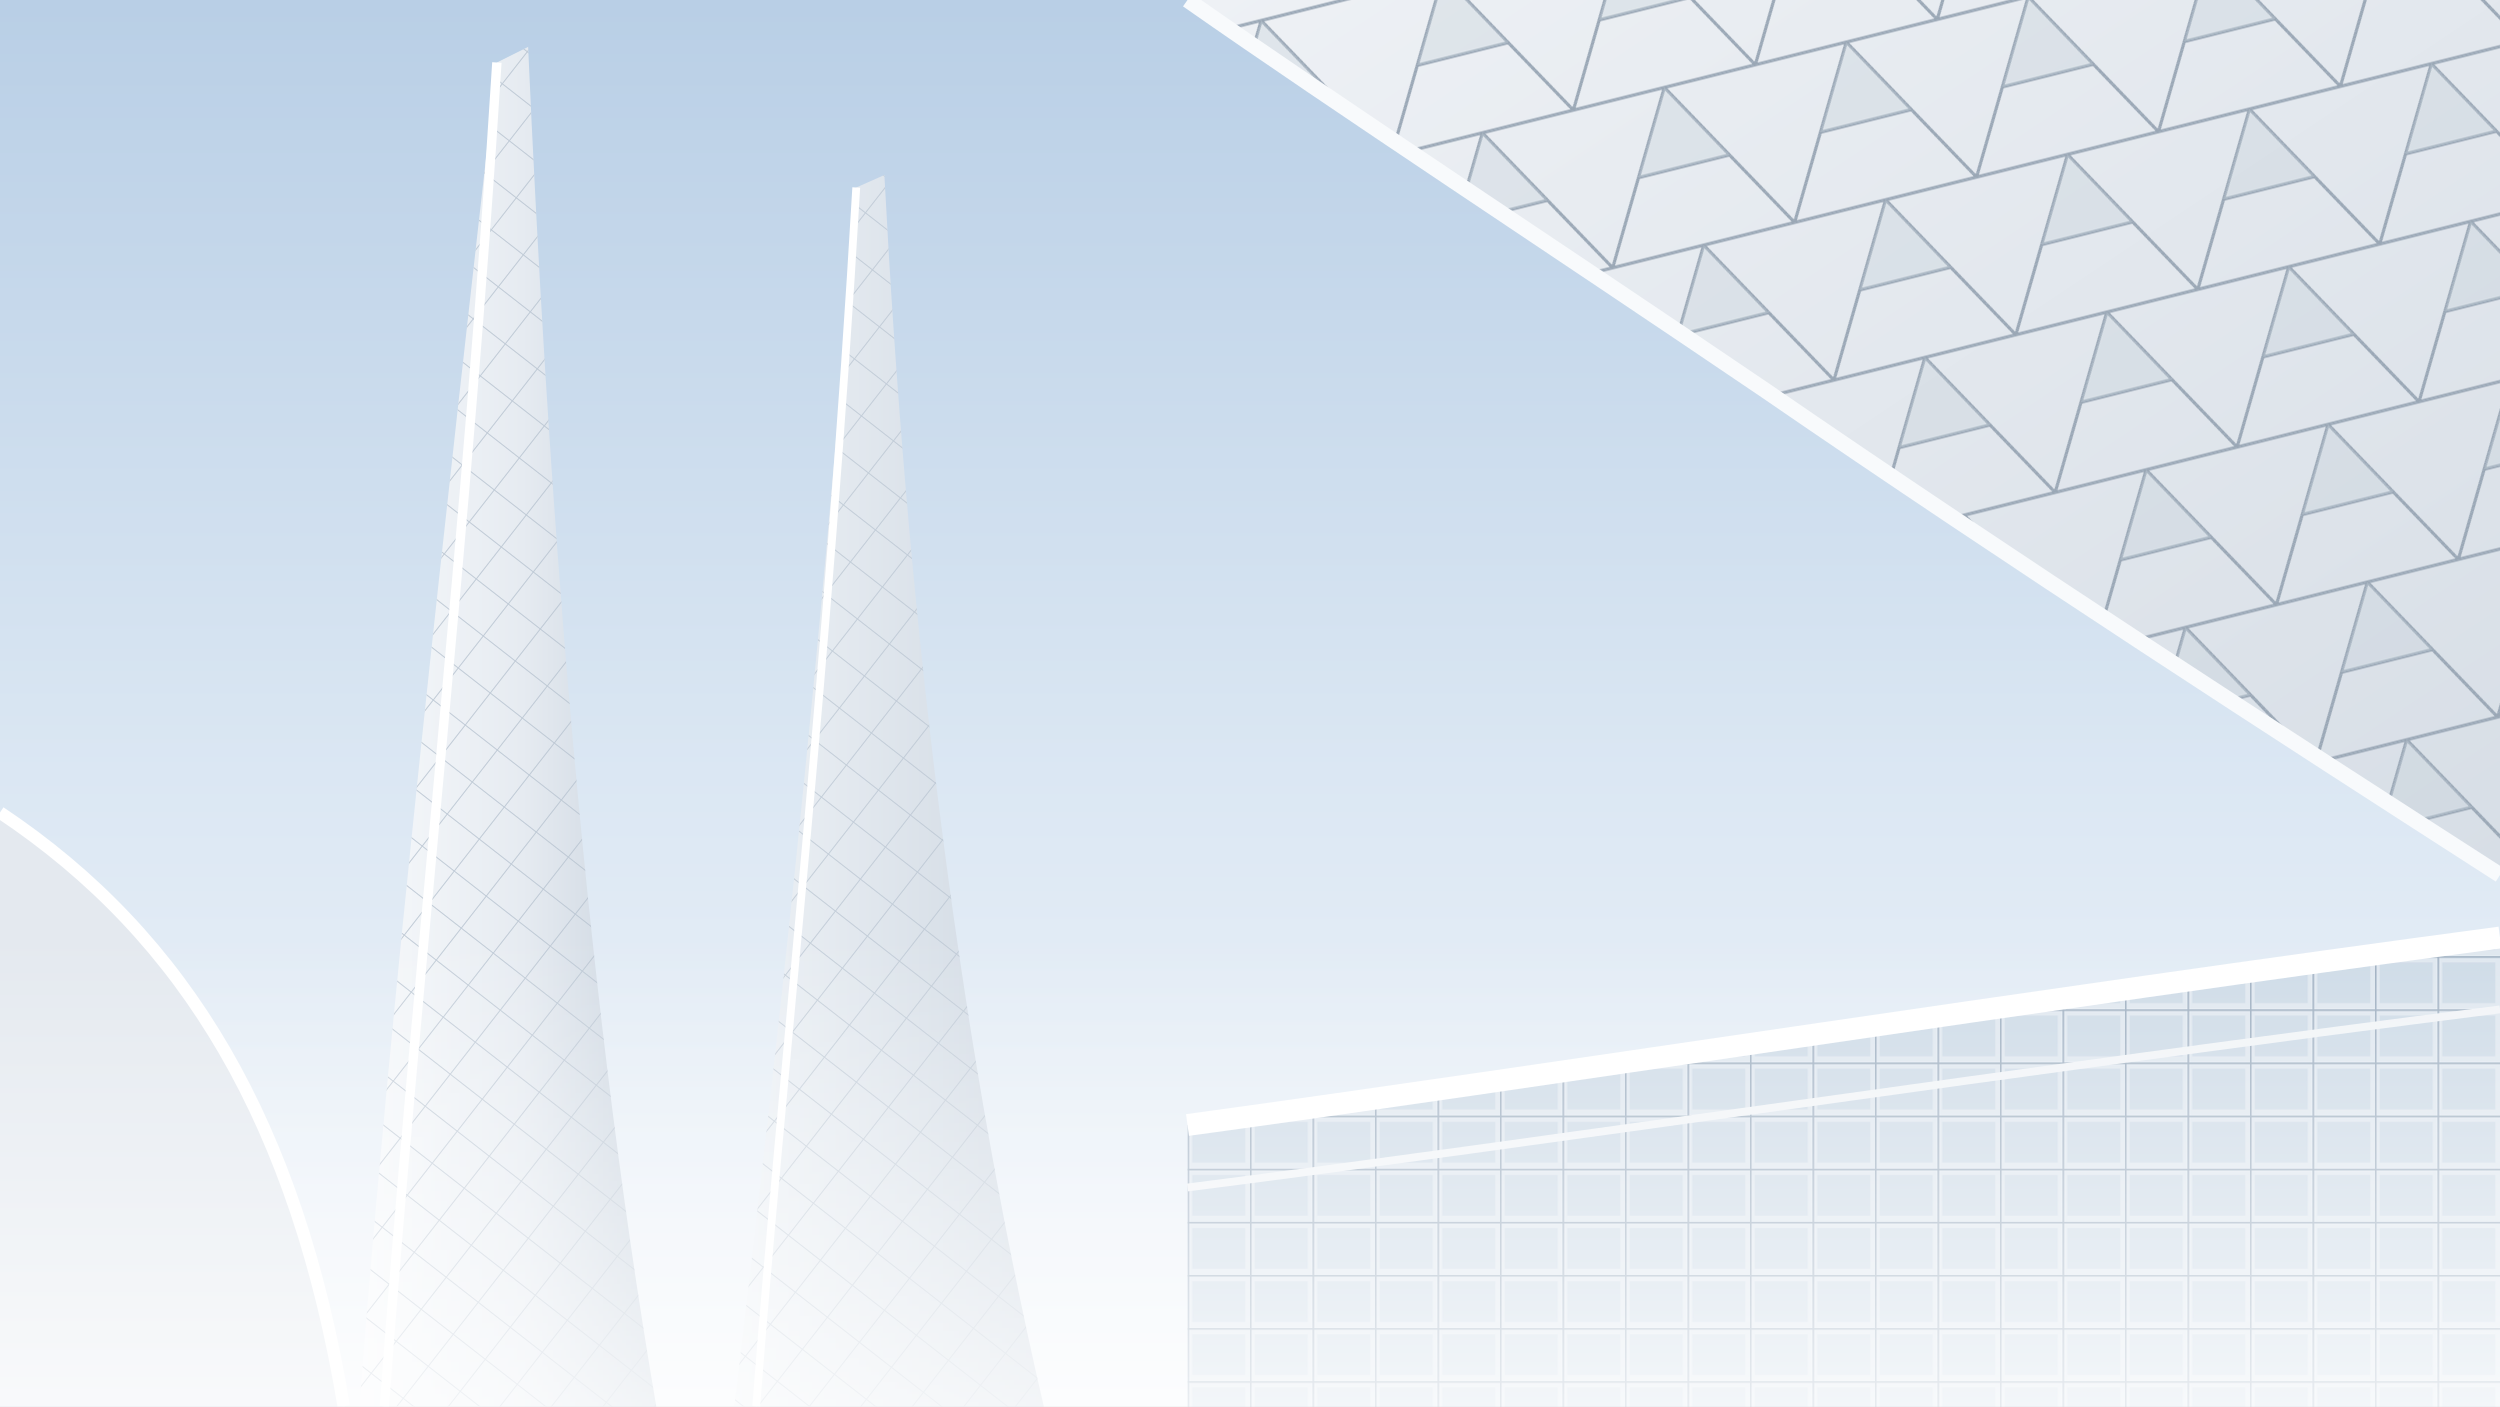
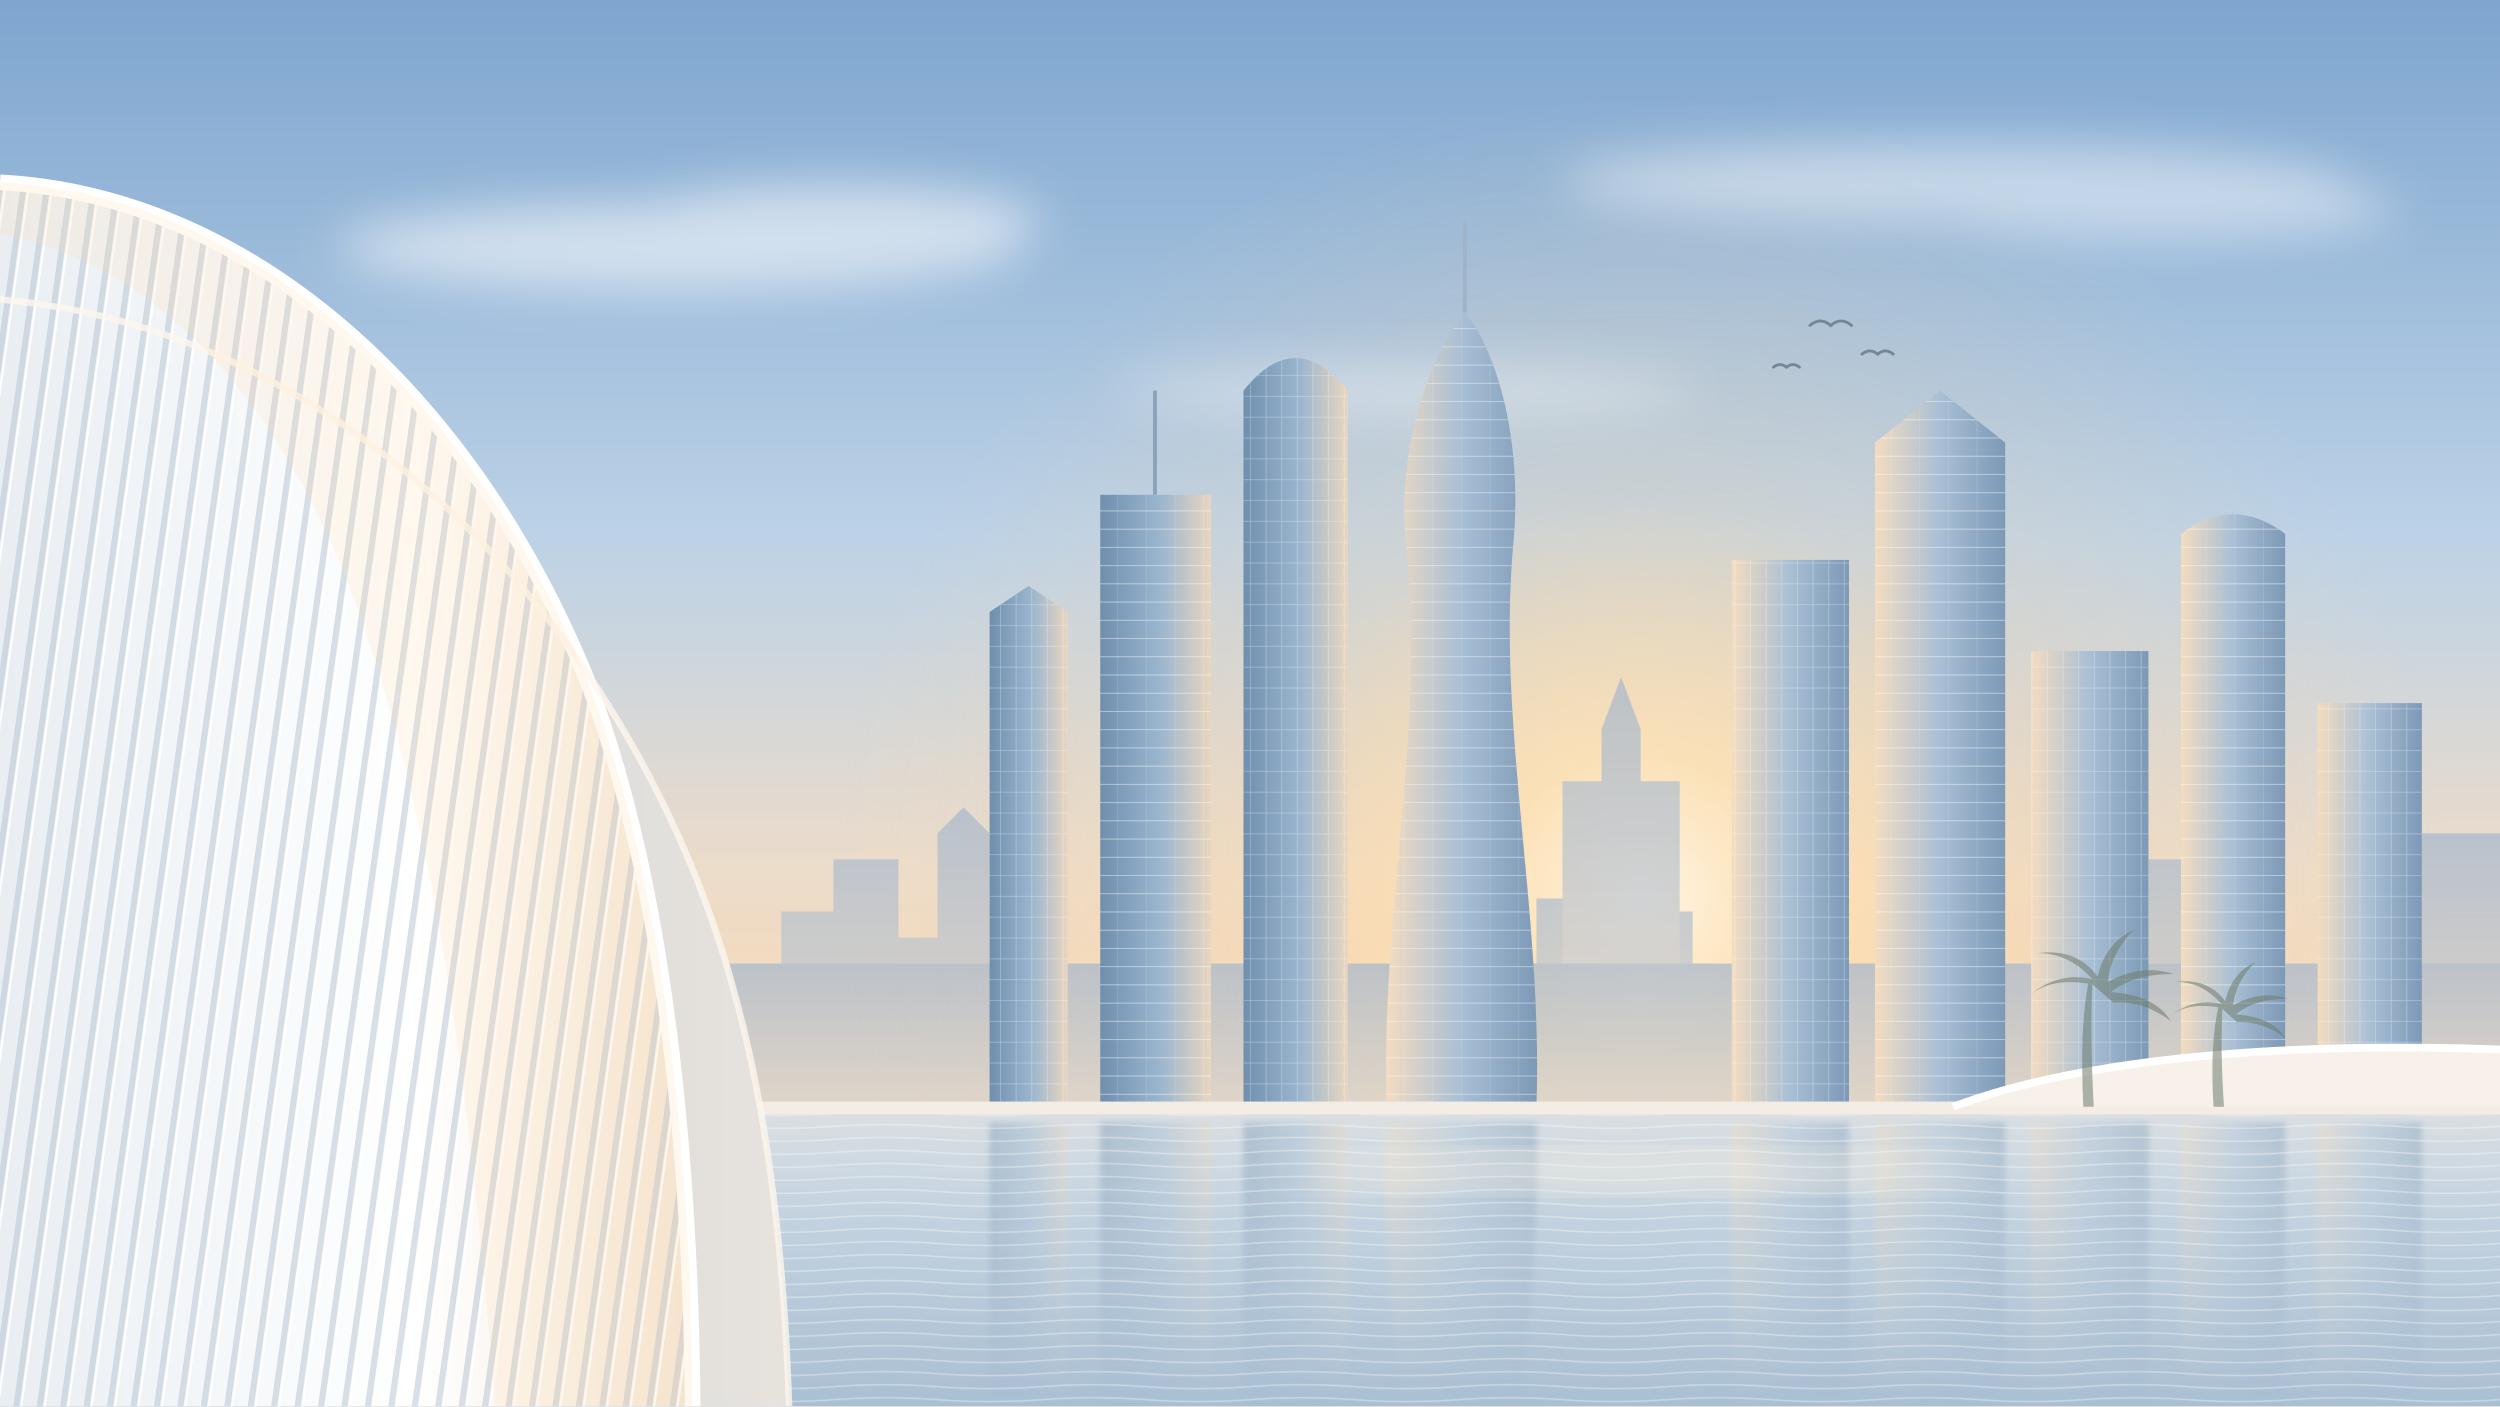
- <svg xmlns="http://www.w3.org/2000/svg" viewBox="0 0 1600 900" preserveAspectRatio="xMidYMid slice">
+ <svg xmlns="http://www.w3.org/2000/svg" viewBox="0 0 1920 1080" preserveAspectRatio="xMidYMid slice">
  <defs>
    <linearGradient id="sky" x1="0" y1="0" x2="0" y2="1">
-       <stop offset="0" stop-color="#b9cfe6" />
-       <stop offset=".55" stop-color="#dbe7f3" />
-       <stop offset="1" stop-color="#f3f6fa" />
+       <stop offset="0" stop-color="#7fa6cf" />
+       <stop offset=".38" stop-color="#bcd2e7" />
+       <stop offset=".62" stop-color="#ecdcca" />
+       <stop offset=".76" stop-color="#f7d9b6" />
+       <stop offset="1" stop-color="#f6e7d6" />
    </linearGradient>
-     <linearGradient id="towerA" x1="0" y1="0" x2="1" y2="0">
-       <stop offset="0" stop-color="#f7f9fb" />
-       <stop offset=".55" stop-color="#e6ebf1" />
-       <stop offset="1" stop-color="#c9d3de" />
+     <radialGradient id="sun" cx="1260" cy="690" r="620" gradientUnits="userSpaceOnUse">
+       <stop offset="0" stop-color="#fff6e6" stop-opacity="1" />
+       <stop offset=".18" stop-color="#ffe2b3" stop-opacity=".85" />
+       <stop offset=".5" stop-color="#ffd7a1" stop-opacity=".25" />
+       <stop offset="1" stop-color="#ffd7a1" stop-opacity="0" />
+     </radialGradient>
+     <linearGradient id="far" x1="0" y1="0" x2="0" y2="1">
+       <stop offset="0" stop-color="#a9b9cc" />
+       <stop offset="1" stop-color="#d8d4d0" />
    </linearGradient>
-     <linearGradient id="towerB" x1="0" y1="0" x2="1" y2="0">
-       <stop offset="0" stop-color="#eef2f6" />
-       <stop offset="1" stop-color="#cfd8e2" />
+     <linearGradient id="glassL" x1="0" y1="0" x2="1" y2="0">
+       <stop offset="0" stop-color="#6f8fae" />
+       <stop offset=".55" stop-color="#9cb6cf" />
+       <stop offset="1" stop-color="#e9d6bf" />
    </linearGradient>
-     <linearGradient id="canopy" x1="0" y1="0" x2="1" y2="1">
-       <stop offset="0" stop-color="#eef1f5" />
-       <stop offset="1" stop-color="#d7dee6" />
+     <linearGradient id="glassR" x1="0" y1="0" x2="1" y2="0">
+       <stop offset="0" stop-color="#f3dcc0" />
+       <stop offset=".5" stop-color="#a8bfd5" />
+       <stop offset="1" stop-color="#7d99b6" />
    </linearGradient>
-     <linearGradient id="haze" x1="0" y1="0" x2="0" y2="1">
-       <stop offset="0" stop-color="#fff" stop-opacity="0" />
-       <stop offset="1" stop-color="#fff" stop-opacity=".75" />
+     <linearGradient id="towerShade" x1="0" y1="0" x2="0" y2="1">
+       <stop offset="0" stop-color="#fff" stop-opacity=".35" />
+       <stop offset=".6" stop-color="#fff" stop-opacity="0" />
    </linearGradient>
-     <pattern id="diamond" width="26" height="26" patternUnits="userSpaceOnUse" patternTransform="rotate(38)">
-       <path d="M0 0H26M0 0V26" stroke="#b7c3d0" stroke-width="1.2" fill="none" />
+     <pattern id="win" width="12" height="16" patternUnits="userSpaceOnUse">
+       <path d="M0 0H12M0 0V16" stroke="#ffffff" stroke-opacity=".38" stroke-width="1" />
    </pattern>
-     <pattern id="tri" width="120" height="104" patternUnits="userSpaceOnUse" patternTransform="rotate(-14)">
-       <path d="M0 104 L60 0 L120 104 M0 0 H120 M0 104 H120 M30 52 H90" stroke="#9aa7b5" stroke-width="2" fill="none" />
-       <path d="M60 0 L30 52 L90 52 Z" fill="#c7d0da" opacity=".35" />
+     <pattern id="winWide" width="22" height="14" patternUnits="userSpaceOnUse">
+       <path d="M0 0H22" stroke="#ffffff" stroke-opacity=".45" stroke-width="1.4" />
+       <path d="M0 0V14" stroke="#ffffff" stroke-opacity=".18" stroke-width="1" />
    </pattern>
-     <pattern id="glass" width="40" height="34" patternUnits="userSpaceOnUse">
-       <rect width="40" height="34" fill="#dfe7ef" />
-       <path d="M0 0H40M0 0V34" stroke="#9fb0c1" stroke-width="2" />
-       <rect x="3" y="4" width="34" height="26" fill="#c8d6e4" opacity=".7" />
+     <linearGradient id="ribbon" x1="0" y1="0" x2="1" y2="0">
+       <stop offset="0" stop-color="#e9eef3" />
+       <stop offset=".6" stop-color="#ffffff" />
+       <stop offset="1" stop-color="#f3e6d6" />
+     </linearGradient>
+     <linearGradient id="ribbonBack" x1="0" y1="0" x2="1" y2="0">
+       <stop offset="0" stop-color="#c9d4df" />
+       <stop offset="1" stop-color="#e7e2dc" />
+     </linearGradient>
+     <pattern id="fins" width="18" height="40" patternUnits="userSpaceOnUse" patternTransform="skewX(-8)">
+       <rect width="18" height="40" fill="none" />
+       <rect x="0" width="5" height="40" fill="#b9c6d3" opacity=".55" />
+       <rect x="5" width="2" height="40" fill="#ffffff" opacity=".9" />
    </pattern>
+     <linearGradient id="pool" x1="0" y1="0" x2="0" y2="1">
+       <stop offset="0" stop-color="#d9dfe3" />
+       <stop offset=".35" stop-color="#c3d2df" />
+       <stop offset="1" stop-color="#a9bfd3" />
+     </linearGradient>
+     <linearGradient id="refFade" x1="0" y1="0" x2="0" y2="1">
+       <stop offset="0" stop-color="#fff" stop-opacity=".55" />
+       <stop offset="1" stop-color="#fff" stop-opacity="0" />
+     </linearGradient>
+     <mask id="refMask">
+       <rect x="0" y="850" width="1920" height="230" fill="url(#refFade)" />
+     </mask>
+     <pattern id="ripple" width="160" height="10" patternUnits="userSpaceOnUse">
+       <path d="M0 5 Q40 2 80 5 T160 5" stroke="#ffffff" stroke-opacity=".35" stroke-width="1.2" fill="none" />
+     </pattern>
+     <filter id="soft" x="-20%" y="-50%" width="140%" height="200%">
+       <feGaussianBlur stdDeviation="18" />
+     </filter>
+     <filter id="blurRef">
+       <feGaussianBlur stdDeviation="2.5" />
+     </filter>
+     <g id="towers">
+       <path d="M760 850 V470 L790 450 L820 470 V850 Z" fill="url(#glassL)" />
+       <path d="M760 850 V470 L790 450 L820 470 V850 Z" fill="url(#win)" />
+       <path d="M845 850 V380 H930 V850 Z" fill="url(#glassL)" />
+       <path d="M845 850 V380 H930 V850 Z" fill="url(#winWide)" />
+       <path d="M887 380 V300" stroke="#8aa3bb" stroke-width="3" />
+       <path d="M955 850 V300 Q995 250 1035 300 V850 Z" fill="url(#glassL)" />
+       <path d="M955 850 V300 Q995 250 1035 300 V850 Z" fill="url(#win)" />
+       <path d="M1065 850 C1060 700 1095 560 1080 420 C1072 340 1100 270 1125 240 C1150 270 1170 340 1162 420 C1150 560 1185 700 1180 850 Z" fill="url(#glassR)" />
+       <path d="M1065 850 C1060 700 1095 560 1080 420 C1072 340 1100 270 1125 240 C1150 270 1170 340 1162 420 C1150 560 1185 700 1180 850 Z" fill="url(#winWide)" opacity=".9" />
+       <path d="M1125 240 V170" stroke="#9fb4c8" stroke-width="3" />
+       <path d="M1330 850 V430 H1420 V850 Z" fill="url(#glassR)" />
+       <path d="M1330 850 V430 H1420 V850 Z" fill="url(#win)" />
+       <path d="M1440 850 V340 L1490 300 L1540 340 V850 Z" fill="url(#glassR)" />
+       <path d="M1440 850 V340 L1490 300 L1540 340 V850 Z" fill="url(#winWide)" />
+       <path d="M1560 850 V500 H1650 V850 Z" fill="url(#glassR)" />
+       <path d="M1560 850 V500 H1650 V850 Z" fill="url(#win)" />
+       <path d="M1675 850 V410 Q1715 380 1755 410 V850 Z" fill="url(#glassR)" />
+       <path d="M1675 850 V410 Q1715 380 1755 410 V850 Z" fill="url(#winWide)" />
+       <path d="M1780 850 V540 H1860 V850 Z" fill="url(#glassR)" />
+       <path d="M1780 850 V540 H1860 V850 Z" fill="url(#win)" />
+     </g>
  </defs>
-   <rect width="1600" height="900" fill="url(#sky)" />
-   <path d="M760 0 H1600 V560 C1460 470 1290 360 1130 250 C990 155 860 70 760 0 Z" fill="url(#canopy)" />
-   <path d="M760 0 H1600 V560 C1460 470 1290 360 1130 250 C990 155 860 70 760 0 Z" fill="url(#tri)" />
-   <path d="M760 0 C860 70 990 155 1130 250 C1290 360 1460 470 1600 560" fill="none" stroke="#f8fafc" stroke-width="10" />
-   <path d="M230 900 C250 640 285 330 318 40 L338 30 C350 300 372 620 420 900 Z" fill="url(#towerA)" />
-   <path d="M230 900 C250 640 285 330 318 40 L338 30 C350 300 372 620 420 900 Z" fill="url(#diamond)" opacity=".8" />
-   <path d="M318 40 C300 330 265 640 246 900" stroke="#ffffff" stroke-width="6" fill="none" />
-   <path d="M470 900 C495 690 525 430 548 120 L566 112 C580 380 610 650 668 900 Z" fill="url(#towerB)" />
-   <path d="M470 900 C495 690 525 430 548 120 L566 112 C580 380 610 650 668 900 Z" fill="url(#diamond)" opacity=".7" />
-   <path d="M548 120 C530 430 500 690 484 900" stroke="#ffffff" stroke-width="5" fill="none" />
-   <path d="M0 520 C120 600 190 720 220 900 H0 Z" fill="#e4e9ef" />
-   <path d="M0 520 C120 600 190 720 220 900" stroke="#ffffff" stroke-width="8" fill="none" />
-   <path d="M760 900 V720 C980 690 1300 640 1600 600 V900 Z" fill="url(#glass)" />
-   <path d="M760 720 C980 690 1300 640 1600 600" stroke="#ffffff" stroke-width="14" fill="none" />
-   <path d="M760 760 C980 732 1300 684 1600 646" stroke="#f1f4f7" stroke-width="5" fill="none" />
-   <rect y="600" width="1600" height="300" fill="url(#haze)" />
+   <rect width="1920" height="1080" fill="url(#sky)" />
+   <rect width="1920" height="1080" fill="url(#sun)" />
+   <g filter="url(#soft)" fill="#ffffff">
+     <g opacity=".55">
+       <ellipse cx="520" cy="190" rx="260" ry="34" />
+       <ellipse cx="640" cy="170" rx="160" ry="28" />
+     </g>
+     <g opacity=".45">
+       <ellipse cx="1500" cy="140" rx="300" ry="30" />
+       <ellipse cx="1660" cy="160" rx="180" ry="24" />
+     </g>
+     <g opacity=".35">
+       <ellipse cx="1080" cy="300" rx="220" ry="20" />
+     </g>
+   </g>
+   <g fill="none" stroke="#5b6b7c" stroke-width="2.2" stroke-linecap="round" opacity=".7">
+     <path d="M1390 250 q8 -7 16 0 q8 -7 16 0" />
+     <path d="M1430 272 q6 -5 12 0 q6 -5 12 0" />
+     <path d="M1362 282 q5 -4 10 0 q5 -4 10 0" />
+   </g>
+   <g fill="url(#far)" opacity=".75">
+     <path d="M600 850 V700 H640 V660 H690 V720 H720 V640 L740 620 L760 640 V850 Z" />
+     <path d="M1180 850 V690 H1220 V650 H1260 V700 H1300 V850 Z" />
+     <path d="M1200 850 V600 H1230 V560 L1245 520 L1260 560 V600 H1290 V850 Z" />
+     <path d="M1650 850 V660 H1700 V620 H1740 V850 Z" />
+     <path d="M1860 850 V640 H1920 V850 Z" />
+     <rect x="560" y="740" width="1360" height="110" />
+   </g>
+   <use href="#towers" />
+   <rect x="0" y="846" width="1920" height="10" fill="#f4ede5" />
+   <rect x="0" y="856" width="1920" height="224" fill="url(#pool)" />
+   <g mask="url(#refMask)" filter="url(#blurRef)" opacity=".8">
+     <use href="#towers" transform="translate(0 1712) scale(1 -1)" />
+   </g>
+   <rect x="0" y="856" width="1920" height="224" fill="url(#ripple)" />
+   <ellipse cx="1260" cy="900" rx="260" ry="10" fill="#fff4e0" opacity=".7" filter="url(#soft)" />
+   <path d="M0 230 C230 250 420 420 520 640 C575 760 600 900 606 1080 H0 Z" fill="url(#ribbonBack)" />
+   <path d="M0 140 C190 150 360 300 450 520 C505 660 530 860 532 1080 H0 Z" fill="url(#ribbon)" />
+   <path d="M0 140 C190 150 360 300 450 520 C505 660 530 860 532 1080 H0 Z" fill="url(#fins)" />
+   <path d="M0 140 C190 150 360 300 450 520 C505 660 530 860 532 1080" fill="none" stroke="#ffffff" stroke-width="12" />
+   <path d="M0 230 C230 250 420 420 520 640 C575 760 600 900 606 1080" fill="none" stroke="#fdf6ee" stroke-width="5" opacity=".8" />
+   <path d="M0 140 C190 150 360 300 450 520 C505 660 530 860 532 1080 H380 C360 820 330 600 260 430 C200 290 110 200 0 180 Z" fill="#ffd9a8" opacity=".18" />
+   <path d="M1500 850 C1600 812 1760 800 1920 806 V850 Z" fill="#f7f1ea" />
+   <path d="M1500 850 C1600 812 1760 800 1920 806" stroke="#ffffff" stroke-width="6" fill="none" />
+   <g fill="#6d7b6a" opacity=".55">
+     <path d="M1600 850 q-3 -60 4 -96 l3 0 q-2 40 1 96 z" />
+     <path d="M1607 756 q-30 -6 -48 8 q22 -18 48 -12 q-18 -20 -42 -20 q30 -4 46 18 q6 -26 28 -36 q-18 18 -20 40 q26 -14 50 -6 q-30 0 -48 14 q34 2 46 22 q-22 -16 -44 -14 z" />
+     <path d="M1700 850 q-3 -48 4 -78 l3 0 q-2 32 1 78 z" />
+     <path d="M1706 774 q-26 -5 -40 7 q18 -15 40 -10 q-15 -17 -35 -17 q25 -3 38 15 q5 -22 23 -30 q-15 15 -17 33 q22 -12 42 -5 q-25 0 -40 12 q28 2 38 18 q-18 -13 -37 -12 z" />
+   </g>
</svg>
